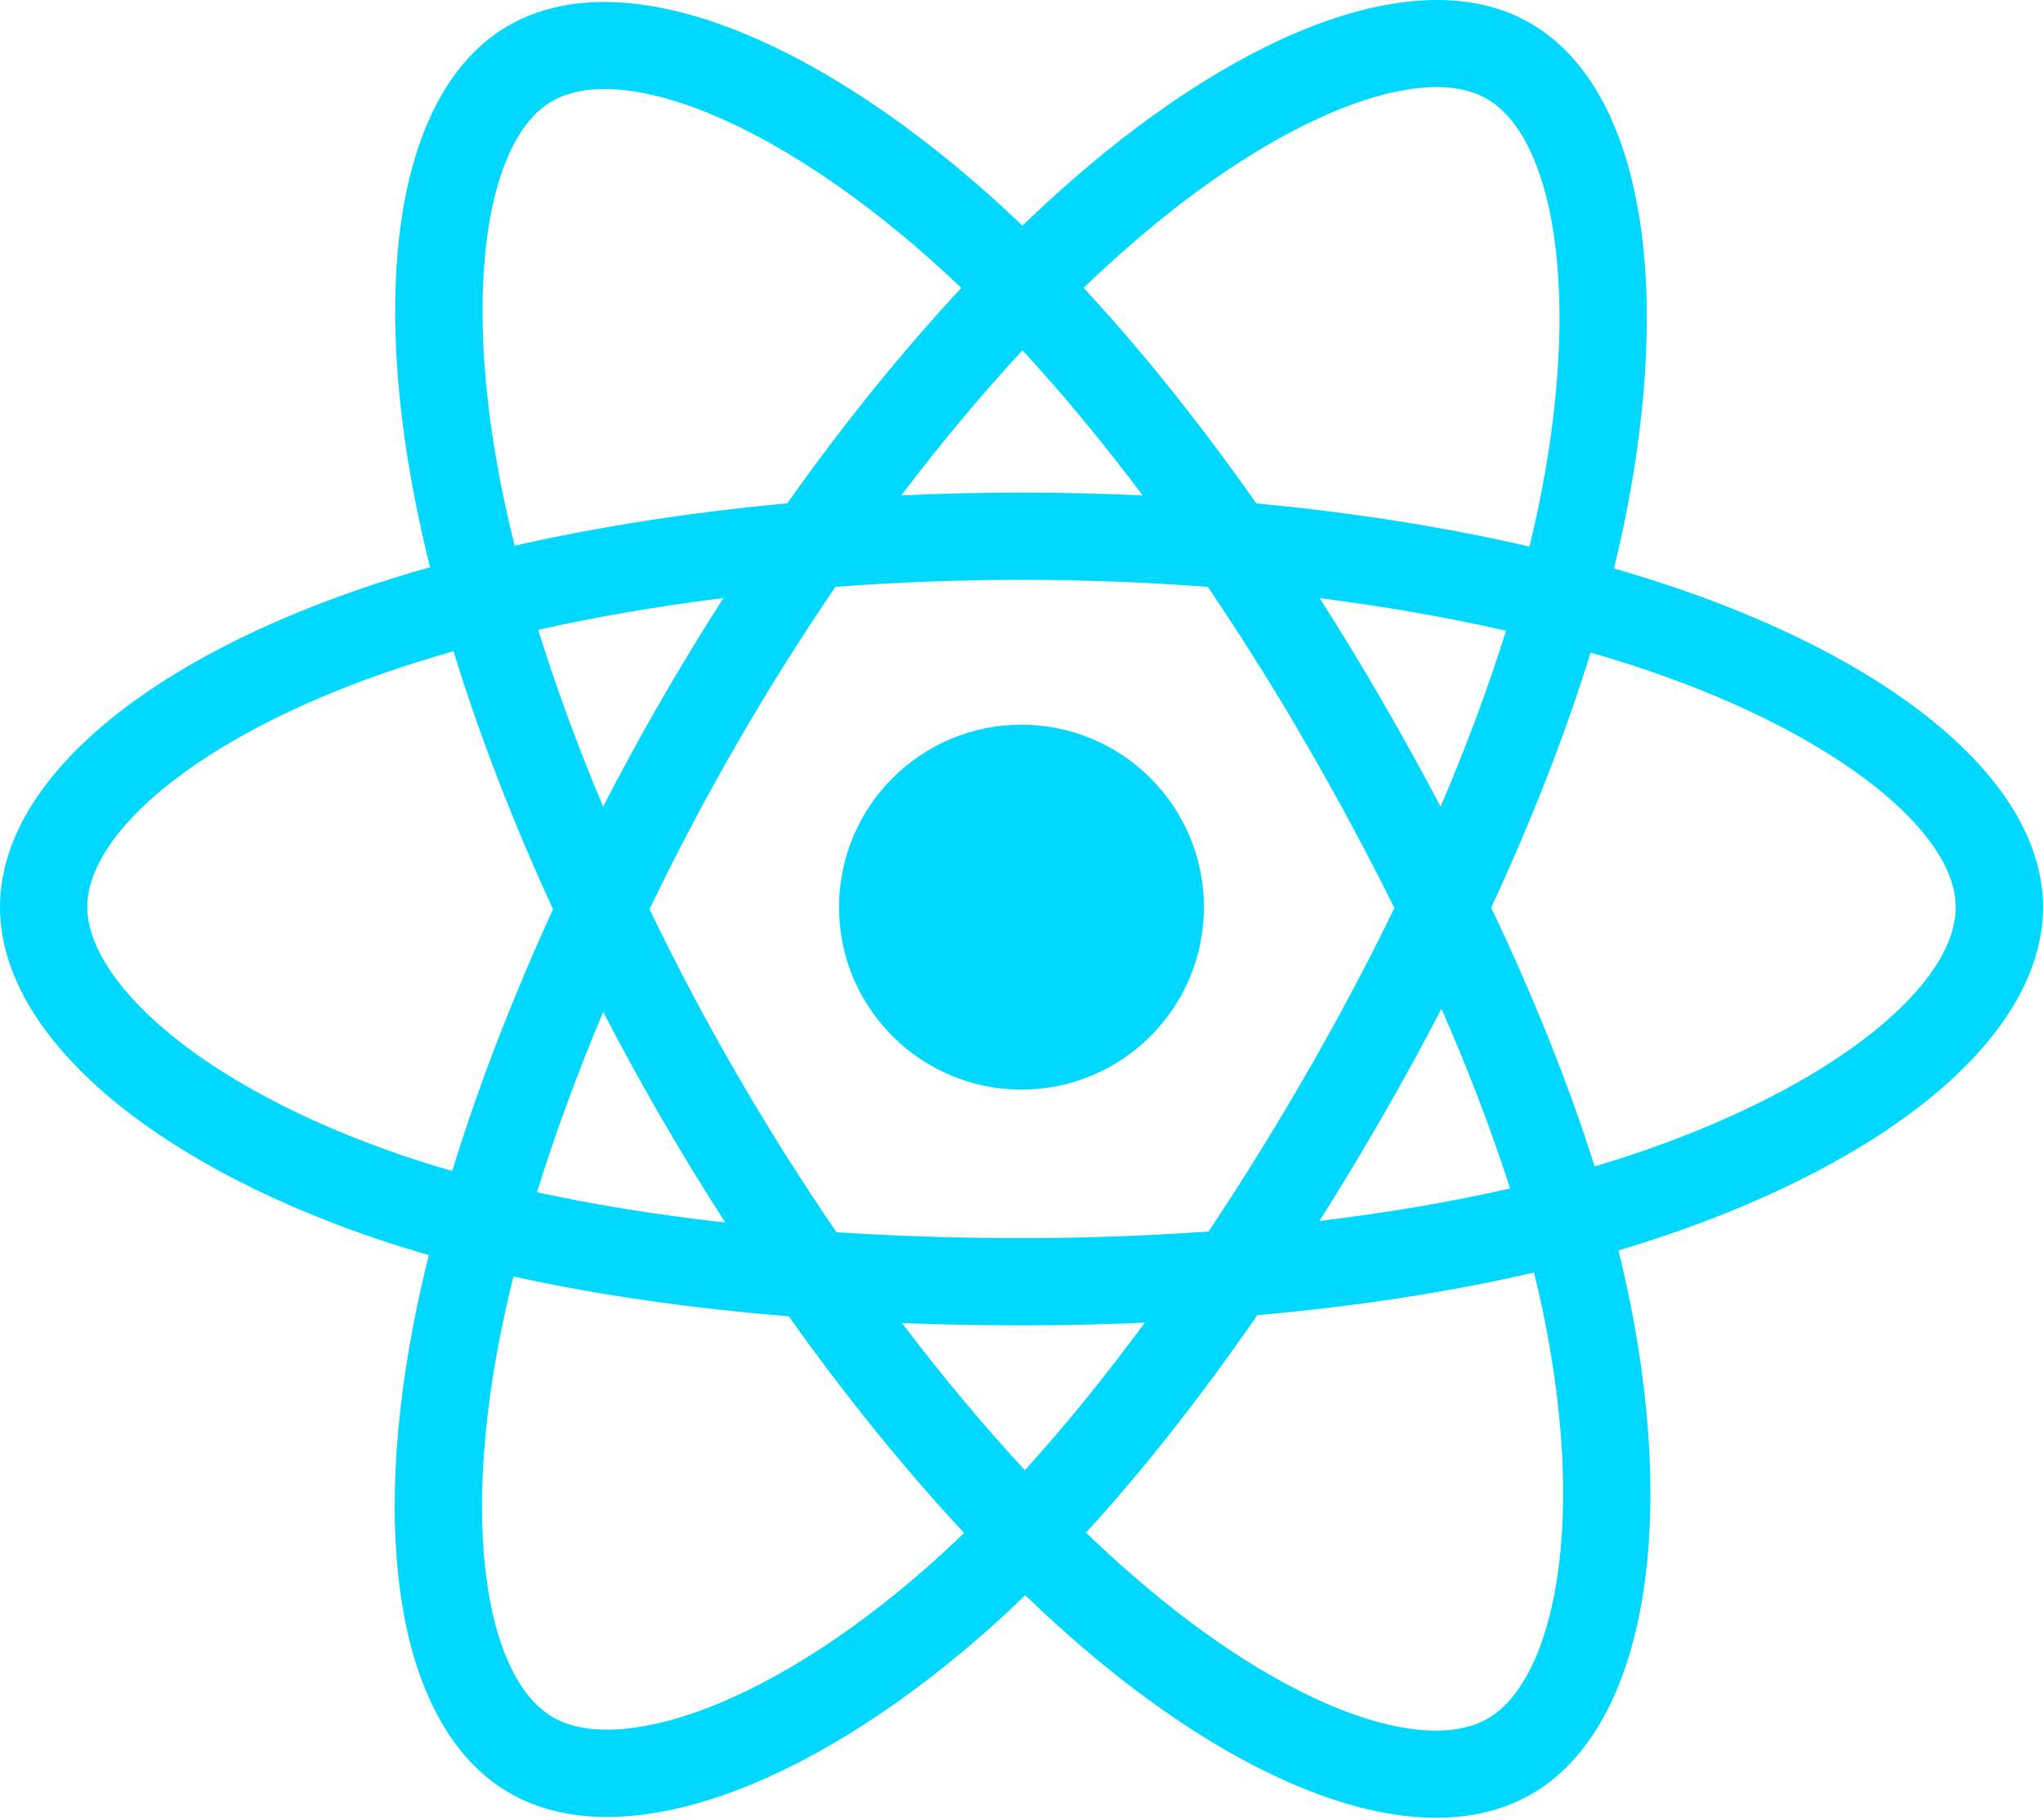
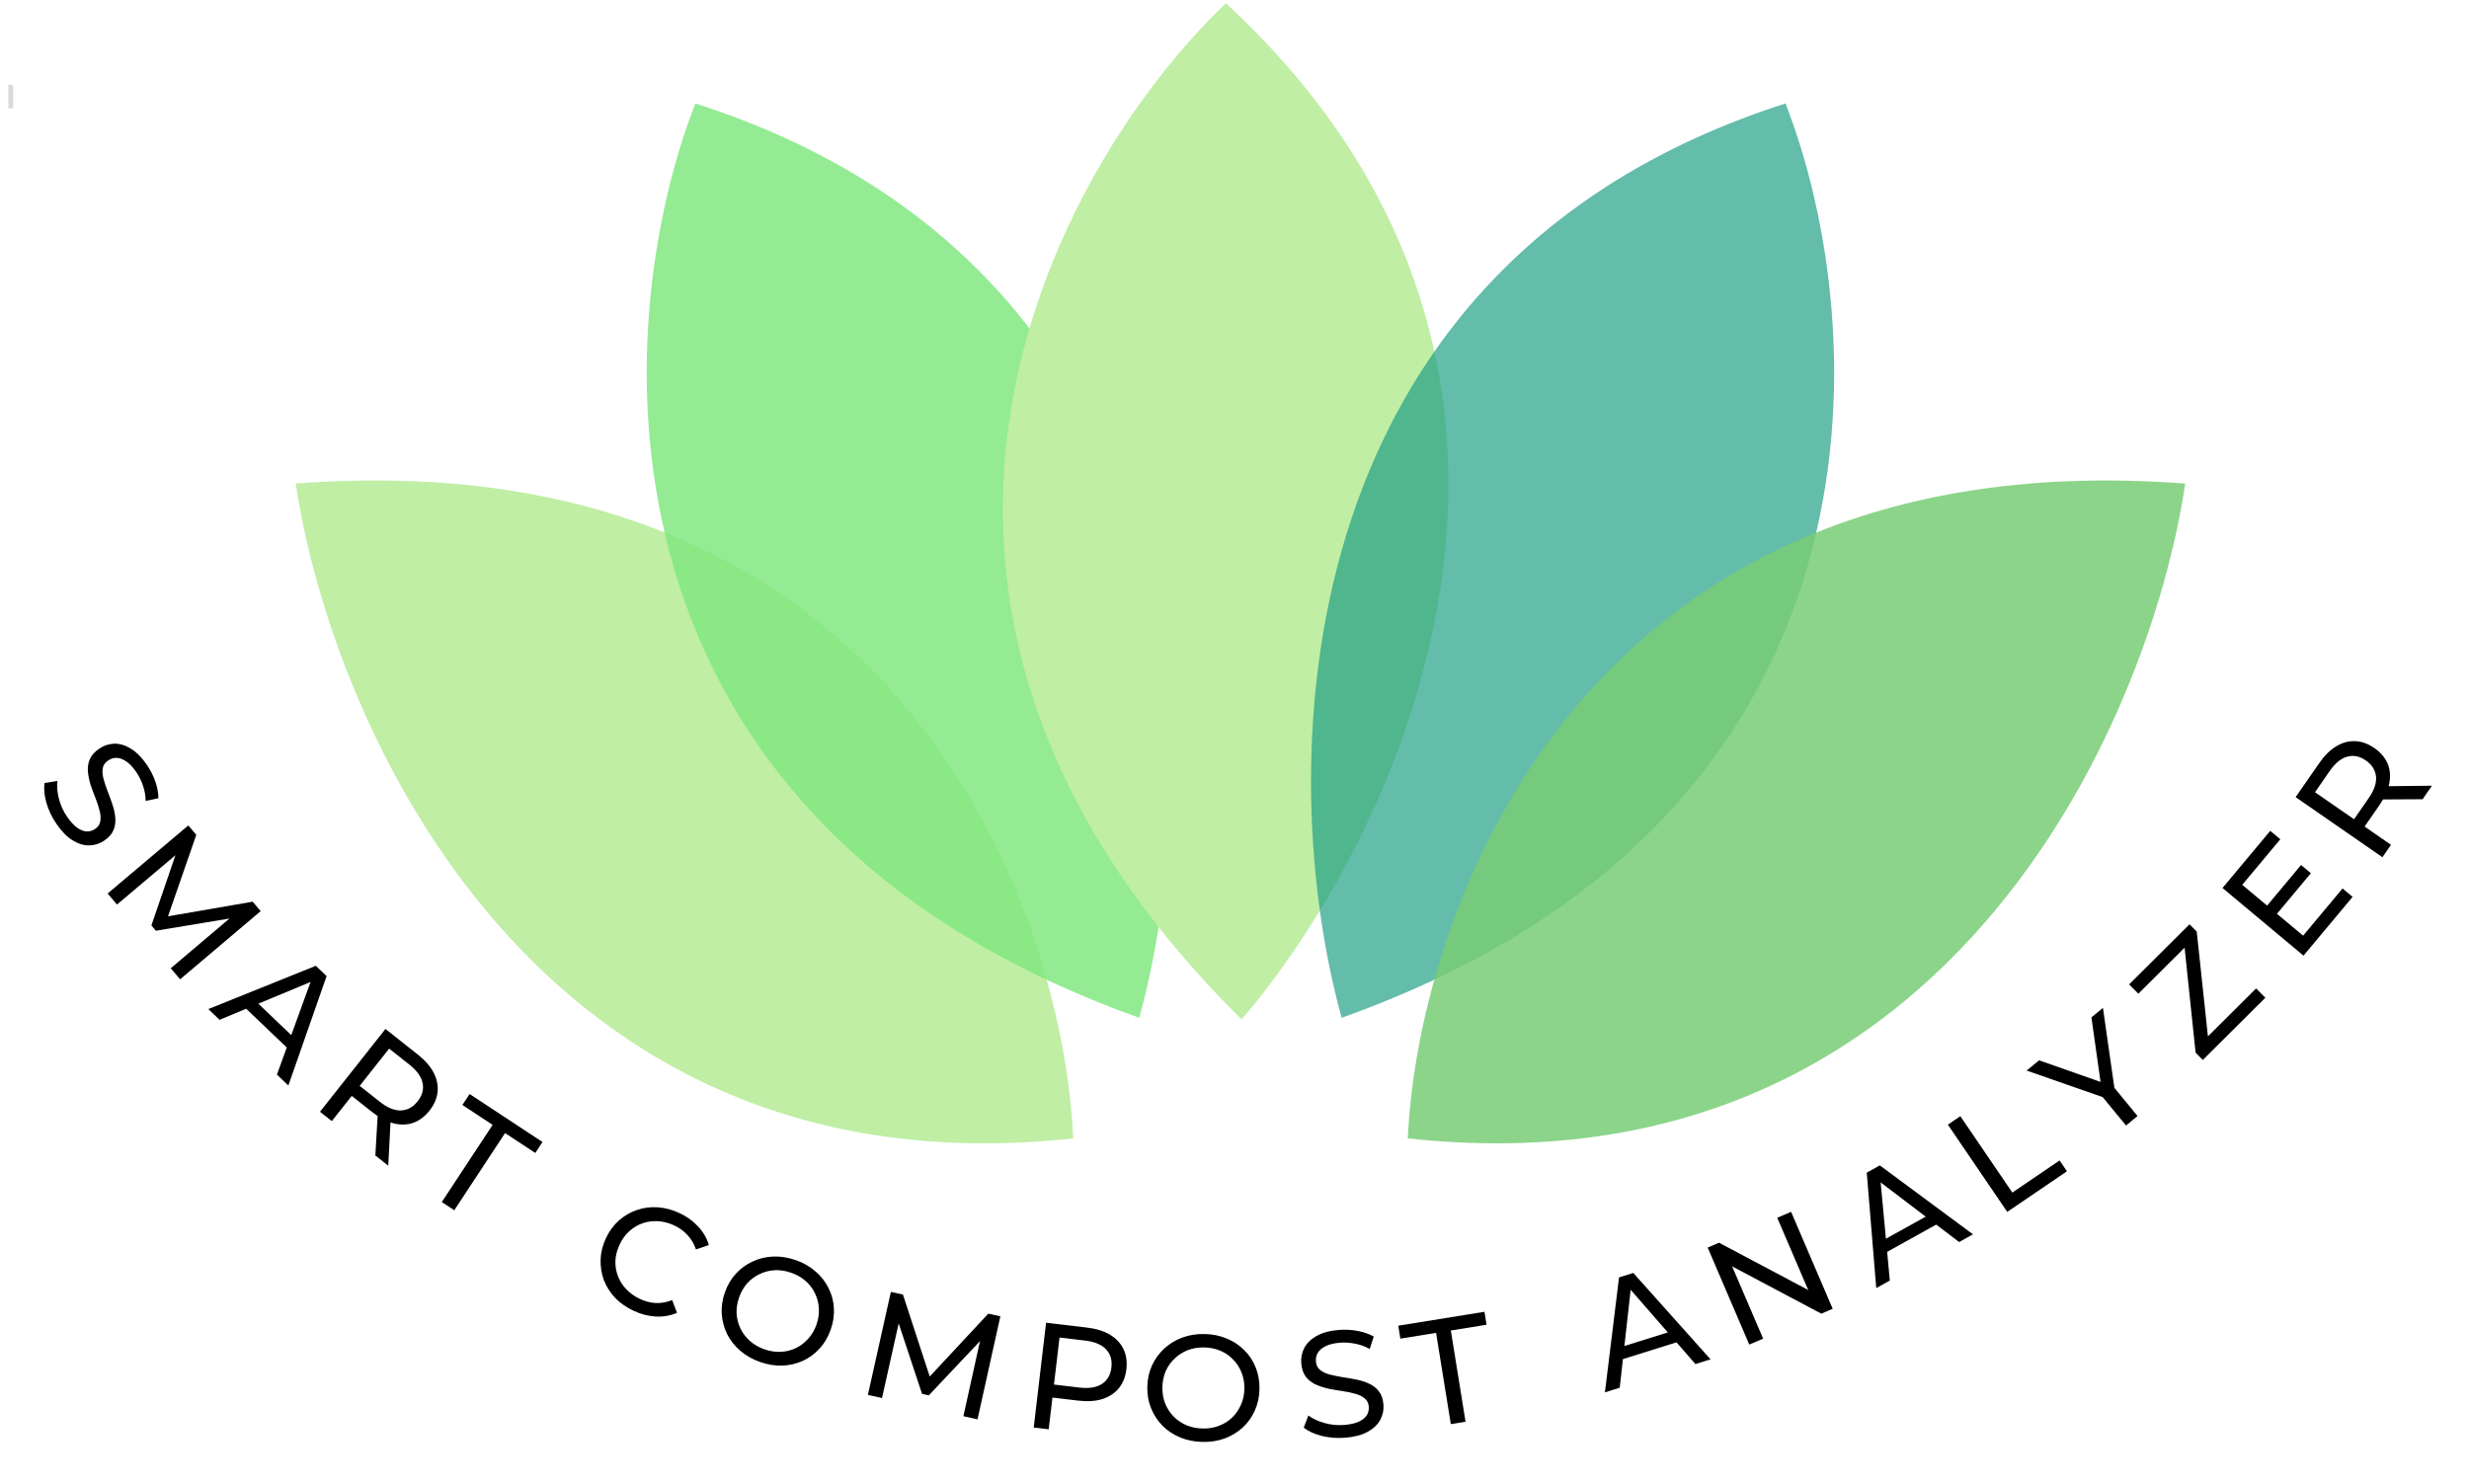
- <svg xmlns="http://www.w3.org/2000/svg" aria-hidden="true" role="img" class="iconify iconify--logos" width="35.93" height="32" preserveAspectRatio="xMidYMid meet" viewBox="0 0 256 228">
-   <path fill="#00D8FF" d="M210.483 73.824a171.49 171.49 0 0 0-8.24-2.597c.465-1.9.893-3.777 1.273-5.621c6.238-30.281 2.16-54.676-11.769-62.708c-13.355-7.7-35.196.329-57.254 19.526a171.23 171.23 0 0 0-6.375 5.848a155.866 155.866 0 0 0-4.241-3.917C100.759 3.829 77.587-4.822 63.673 3.233C50.33 10.957 46.379 33.89 51.995 62.588a170.974 170.974 0 0 0 1.892 8.48c-3.28.932-6.445 1.924-9.474 2.98C17.309 83.498 0 98.307 0 113.668c0 15.865 18.582 31.778 46.812 41.427a145.52 145.52 0 0 0 6.921 2.165a167.467 167.467 0 0 0-2.01 9.138c-5.354 28.2-1.173 50.591 12.134 58.266c13.744 7.926 36.812-.22 59.273-19.855a145.567 145.567 0 0 0 5.342-4.923a168.064 168.064 0 0 0 6.92 6.314c21.758 18.722 43.246 26.282 56.54 18.586c13.731-7.949 18.194-32.003 12.4-61.268a145.016 145.016 0 0 0-1.535-6.842c1.62-.48 3.21-.974 4.76-1.488c29.348-9.723 48.443-25.443 48.443-41.52c0-15.417-17.868-30.326-45.517-39.844Zm-6.365 70.984c-1.4.463-2.836.91-4.3 1.345c-3.24-10.257-7.612-21.163-12.963-32.432c5.106-11 9.31-21.767 12.459-31.957c2.619.758 5.16 1.557 7.61 2.4c23.69 8.156 38.14 20.213 38.14 29.504c0 9.896-15.606 22.743-40.946 31.14Zm-10.514 20.834c2.562 12.94 2.927 24.64 1.23 33.787c-1.524 8.219-4.59 13.698-8.382 15.893c-8.067 4.67-25.32-1.4-43.927-17.412a156.726 156.726 0 0 1-6.437-5.87c7.214-7.889 14.423-17.06 21.459-27.246c12.376-1.098 24.068-2.894 34.671-5.345a134.17 134.17 0 0 1 1.386 6.193ZM87.276 214.515c-7.882 2.783-14.16 2.863-17.955.675c-8.075-4.657-11.432-22.636-6.853-46.752a156.923 156.923 0 0 1 1.869-8.499c10.486 2.32 22.093 3.988 34.498 4.994c7.084 9.967 14.501 19.128 21.976 27.15a134.668 134.668 0 0 1-4.877 4.492c-9.933 8.682-19.886 14.842-28.658 17.94ZM50.35 144.747c-12.483-4.267-22.792-9.812-29.858-15.863c-6.35-5.437-9.555-10.836-9.555-15.216c0-9.322 13.897-21.212 37.076-29.293c2.813-.98 5.757-1.905 8.812-2.773c3.204 10.42 7.406 21.315 12.477 32.332c-5.137 11.18-9.399 22.249-12.634 32.792a134.718 134.718 0 0 1-6.318-1.979Zm12.378-84.26c-4.811-24.587-1.616-43.134 6.425-47.789c8.564-4.958 27.502 2.111 47.463 19.835a144.318 144.318 0 0 1 3.841 3.545c-7.438 7.987-14.787 17.08-21.808 26.988c-12.04 1.116-23.565 2.908-34.161 5.309a160.342 160.342 0 0 1-1.76-7.887Zm110.427 27.268a347.8 347.8 0 0 0-7.785-12.803c8.168 1.033 15.994 2.404 23.343 4.08c-2.206 7.072-4.956 14.465-8.193 22.045a381.151 381.151 0 0 0-7.365-13.322Zm-45.032-43.861c5.044 5.465 10.096 11.566 15.065 18.186a322.04 322.04 0 0 0-30.257-.006c4.974-6.559 10.069-12.652 15.192-18.18ZM82.802 87.83a323.167 323.167 0 0 0-7.227 13.238c-3.184-7.553-5.909-14.98-8.134-22.152c7.304-1.634 15.093-2.97 23.209-3.984a321.524 321.524 0 0 0-7.848 12.897Zm8.081 65.352c-8.385-.936-16.291-2.203-23.593-3.793c2.26-7.3 5.045-14.885 8.298-22.6a321.187 321.187 0 0 0 7.257 13.246c2.594 4.48 5.28 8.868 8.038 13.147Zm37.542 31.03c-5.184-5.592-10.354-11.779-15.403-18.433c4.902.192 9.899.29 14.978.29c5.218 0 10.376-.117 15.453-.343c-4.985 6.774-10.018 12.97-15.028 18.486Zm52.198-57.817c3.422 7.8 6.306 15.345 8.596 22.52c-7.422 1.694-15.436 3.058-23.88 4.071a382.417 382.417 0 0 0 7.859-13.026a347.403 347.403 0 0 0 7.425-13.565Zm-16.898 8.101a358.557 358.557 0 0 1-12.281 19.815a329.4 329.4 0 0 1-23.444.823c-7.967 0-15.716-.248-23.178-.732a310.202 310.202 0 0 1-12.513-19.846h.001a307.41 307.41 0 0 1-10.923-20.627a310.278 310.278 0 0 1 10.89-20.637l-.001.001a307.318 307.318 0 0 1 12.413-19.761c7.613-.576 15.42-.876 23.31-.876H128c7.926 0 15.743.303 23.354.883a329.357 329.357 0 0 1 12.335 19.695a358.489 358.489 0 0 1 11.036 20.54a329.472 329.472 0 0 1-11 20.722Zm22.56-122.124c8.572 4.944 11.906 24.881 6.52 51.026c-.344 1.668-.73 3.367-1.15 5.09c-10.622-2.452-22.155-4.275-34.23-5.408c-7.034-10.017-14.323-19.124-21.64-27.008a160.789 160.789 0 0 1 5.888-5.4c18.9-16.447 36.564-22.941 44.612-18.3ZM128 90.808c12.625 0 22.86 10.235 22.86 22.86s-10.235 22.86-22.86 22.86s-22.86-10.235-22.86-22.86s10.235-22.86 22.86-22.86Z" />
+ <svg xmlns="http://www.w3.org/2000/svg" width="524" height="315" viewBox="0 0 524 315" fill="none">
+   <rect x="1.775" y="18" width="1" height="5" fill="#D9D9D9" />
+   <path d="M62.775 102.655C70.442 154.155 114.175 254.055 227.775 241.655C225.442 191.322 189.175 93.055 62.775 102.655Z" fill="#BFEEA4" />
+   <path d="M241.777 216.059C255.72 165.893 256.4 56.842 147.578 21.964C129.237 68.895 122.4 173.417 241.777 216.059Z" fill="#82E780" fill-opacity="0.85" />
+   <path d="M263.519 216.412C297.357 176.839 344.061 78.293 260.174 0.693C223.718 35.475 173.348 127.315 263.519 216.412Z" fill="#BFEEA4" />
+   <path d="M284.741 216.059C270.798 165.893 270.117 56.842 378.939 21.964C397.28 68.895 404.118 173.417 284.741 216.059Z" fill="#199C82" fill-opacity="0.67" />
+   <path d="M463.775 102.655C456.108 154.155 412.375 254.055 298.775 241.655C301.108 191.322 337.375 93.055 463.775 102.655Z" fill="#78CD76" fill-opacity="0.85" />
+   <path d="M11.977 174.886C11.012 173.478 10.301 171.987 9.844 170.413C9.403 168.826 9.273 167.429 9.454 166.219L12.182 165.785C12.048 166.911 12.152 168.159 12.495 169.527C12.838 170.896 13.413 172.169 14.221 173.349C14.956 174.422 15.676 175.209 16.381 175.709C17.085 176.209 17.757 176.473 18.397 176.5C19.054 176.516 19.655 176.337 20.201 175.963C20.834 175.529 21.2 174.968 21.298 174.28C21.408 173.61 21.348 172.863 21.119 172.037C20.919 171.217 20.636 170.351 20.269 169.438C19.903 168.526 19.557 167.586 19.231 166.62C18.935 165.659 18.742 164.718 18.654 163.796C18.578 162.891 18.709 162.026 19.047 161.199C19.404 160.36 20.075 159.603 21.06 158.928C22.011 158.277 23.051 157.927 24.18 157.877C25.339 157.833 26.512 158.167 27.699 158.88C28.915 159.598 30.078 160.767 31.187 162.386C31.922 163.46 32.511 164.621 32.953 165.87C33.394 167.119 33.616 168.312 33.619 169.448L30.91 170.023C30.895 168.87 30.701 167.774 30.327 166.738C29.971 165.689 29.509 164.751 28.943 163.924C28.231 162.885 27.515 162.122 26.793 161.634C26.07 161.146 25.381 160.894 24.724 160.879C24.079 160.881 23.484 161.069 22.938 161.443C22.287 161.889 21.906 162.447 21.796 163.117C21.698 163.805 21.758 164.552 21.976 165.36C22.205 166.186 22.494 167.061 22.843 167.986C23.209 168.898 23.549 169.829 23.863 170.778C24.189 171.744 24.39 172.679 24.467 173.584C24.555 174.506 24.43 175.38 24.091 176.207C23.753 177.034 23.099 177.778 22.131 178.442C21.198 179.08 20.152 179.422 18.993 179.466C17.852 179.498 16.667 179.146 15.438 178.41C14.24 177.68 13.086 176.505 11.977 174.886Z" fill="black" />
+   <path d="M22.848 189.673L39.966 175.225L41.659 177.231L35.203 195.827L34.295 194.752L53.63 191.414L55.322 193.419L38.225 207.891L36.243 205.544L49.648 194.188L50.123 194.751L33.08 197.578L32.13 196.453L37.739 180.078L38.255 180.689L24.83 192.021L22.848 189.673Z" fill="black" />
+   <path d="M44.217 214.211L67.025 205.022L69.315 207.21L61.2 230.436L58.771 228.115L66.458 206.959L67.383 207.843L46.6 216.488L44.217 214.211ZM51.209 213.146L53.602 211.892L62.718 220.601L61.621 223.093L51.209 213.146Z" fill="black" />
+   <path d="M67.913 236.006L81.804 218.433L88.658 223.851C90.197 225.068 91.319 226.349 92.023 227.695C92.728 229.04 93.009 230.404 92.867 231.788C92.725 233.171 92.151 234.499 91.146 235.771C90.14 237.043 88.981 237.908 87.667 238.365C86.367 238.806 84.981 238.839 83.51 238.464C82.038 238.09 80.533 237.294 78.993 236.076L73.521 231.75L75.563 231.489L70.423 237.99L67.913 236.006ZM79.661 245.293L80.234 235.385L82.92 237.508L82.398 247.456L79.661 245.293ZM75.365 231.74L75.207 229.617L80.605 233.883C82.211 235.153 83.696 235.769 85.058 235.731C86.451 235.69 87.643 235.042 88.635 233.787C89.628 232.531 89.977 231.23 89.682 229.882C89.404 228.548 88.462 227.246 86.856 225.976L81.459 221.709L83.581 221.347L75.365 231.74Z" fill="black" />
+   <path d="M93.763 255.177L104.548 238.792L98.133 234.569L99.664 232.244L115.14 242.431L113.609 244.756L107.194 240.533L96.409 256.919L93.763 255.177Z" fill="black" />
+   <path d="M134.449 278.246C132.904 277.521 131.593 276.598 130.516 275.48C129.467 274.351 128.677 273.096 128.147 271.716C127.646 270.325 127.419 268.875 127.468 267.366C127.517 265.857 127.895 264.349 128.603 262.843C129.31 261.337 130.229 260.084 131.359 259.082C132.489 258.081 133.755 257.344 135.156 256.871C136.566 256.378 138.035 256.185 139.565 256.29C141.123 256.386 142.674 256.796 144.219 257.522C145.783 258.257 147.095 259.203 148.154 260.36C149.241 261.507 150.003 262.82 150.44 264.298L147.701 265.238C147.309 264.065 146.721 263.058 145.937 262.218C145.162 261.359 144.225 260.671 143.124 260.154C141.985 259.619 140.832 259.313 139.666 259.237C138.519 259.169 137.425 259.316 136.384 259.675C135.343 260.035 134.393 260.602 133.534 261.377C132.703 262.142 132.025 263.084 131.499 264.204C130.973 265.324 130.676 266.457 130.609 267.604C130.57 268.741 130.744 269.824 131.132 270.855C131.52 271.886 132.106 272.821 132.89 273.661C133.694 274.509 134.665 275.201 135.804 275.737C136.905 276.254 138.029 276.546 139.175 276.613C140.331 276.661 141.491 276.451 142.653 275.984L143.678 278.693C142.262 279.3 140.76 279.561 139.174 279.476C137.607 279.4 136.032 278.99 134.449 278.246Z" fill="black" />
+   <path d="M161.332 289.134C159.72 288.573 158.314 287.778 157.114 286.75C155.933 285.728 155.008 284.559 154.338 283.241C153.675 281.903 153.289 280.481 153.181 278.975C153.074 277.469 153.29 275.94 153.831 274.389C154.371 272.838 155.152 271.506 156.172 270.393C157.192 269.28 158.375 268.415 159.719 267.799C161.07 267.163 162.525 266.812 164.085 266.745C165.644 266.679 167.24 266.93 168.872 267.499C170.483 268.06 171.869 268.848 173.029 269.862C174.217 270.864 175.142 272.033 175.805 273.371C176.496 274.696 176.885 276.108 176.972 277.607C177.08 279.113 176.86 280.652 176.313 282.223C175.765 283.795 174.981 285.137 173.961 286.25C172.96 287.369 171.775 288.244 170.403 288.873C169.059 289.489 167.607 289.83 166.048 289.897C164.515 289.95 162.944 289.696 161.332 289.134ZM162.269 286.445C163.438 286.852 164.586 287.026 165.713 286.967C166.861 286.916 167.924 286.653 168.901 286.181C169.907 285.695 170.783 285.029 171.529 284.182C172.297 283.343 172.884 282.339 173.291 281.17C173.698 280.002 173.862 278.85 173.783 277.716C173.724 276.588 173.448 275.532 172.956 274.547C172.49 273.549 171.824 272.673 170.957 271.919C170.11 271.172 169.103 270.595 167.934 270.188C166.746 269.774 165.578 269.593 164.43 269.644C163.303 269.703 162.236 269.976 161.231 270.461C160.233 270.927 159.35 271.579 158.583 272.419C157.837 273.266 157.259 274.273 156.852 275.442C156.445 276.61 156.271 277.758 156.33 278.886C156.409 280.02 156.691 281.09 157.177 282.095C157.67 283.08 158.339 283.946 159.186 284.693C160.053 285.447 161.081 286.031 162.269 286.445Z" fill="black" />
+   <path d="M184.193 296.111L189.072 274.249L191.633 274.82L197.752 293.531L196.378 293.224L209.747 278.863L212.308 279.435L207.46 301.304L204.462 300.635L208.257 283.481L208.976 283.642L197.122 296.21L195.685 295.889L190.237 279.46L191.017 279.634L187.191 296.78L184.193 296.111Z" fill="black" />
+   <path d="M219.387 303.045L222.011 280.799L230.687 281.823C232.636 282.053 234.263 282.556 235.568 283.333C236.872 284.11 237.827 285.125 238.431 286.378C239.035 287.63 239.242 289.062 239.052 290.672C238.862 292.282 238.327 293.626 237.448 294.704C236.572 295.76 235.408 296.525 233.955 296.998C232.506 297.45 230.806 297.561 228.857 297.331L221.929 296.514L223.536 295.189L222.565 303.42L219.387 303.045ZM223.498 295.507L222.256 293.749L229.088 294.555C231.122 294.795 232.709 294.542 233.85 293.796C235.012 293.052 235.686 291.886 235.874 290.297C236.061 288.708 235.677 287.417 234.72 286.423C233.784 285.432 232.3 284.816 230.266 284.576L223.433 283.77L225.051 282.35L223.498 295.507Z" fill="black" />
+   <path d="M255.216 306.099C253.51 306.067 251.926 305.749 250.465 305.146C249.025 304.543 247.782 303.719 246.735 302.675C245.688 301.61 244.879 300.379 244.307 298.981C243.736 297.584 243.466 296.064 243.496 294.421C243.527 292.779 243.854 291.27 244.477 289.895C245.101 288.52 245.955 287.33 247.041 286.326C248.127 285.301 249.4 284.514 250.862 283.965C252.323 283.417 253.917 283.159 255.645 283.191C257.351 283.223 258.914 283.54 260.332 284.143C261.772 284.725 263.015 285.548 264.062 286.613C265.131 287.657 265.94 288.878 266.49 290.275C267.061 291.673 267.331 293.203 267.3 294.867C267.269 296.531 266.942 298.05 266.319 299.426C265.717 300.801 264.862 302.001 263.755 303.026C262.669 304.03 261.396 304.806 259.935 305.355C258.495 305.883 256.922 306.131 255.216 306.099ZM255.269 303.251C256.506 303.275 257.651 303.083 258.705 302.676C259.779 302.269 260.707 301.689 261.49 300.935C262.294 300.161 262.919 299.255 263.365 298.218C263.832 297.181 264.078 296.044 264.101 294.807C264.124 293.57 263.921 292.425 263.493 291.371C263.086 290.318 262.495 289.4 261.72 288.618C260.967 287.814 260.061 287.189 259.003 286.742C257.966 286.296 256.829 286.062 255.592 286.038C254.333 286.015 253.167 286.206 252.092 286.613C251.039 287.02 250.11 287.611 249.307 288.385C248.503 289.138 247.867 290.033 247.4 291.07C246.954 292.107 246.719 293.244 246.696 294.481C246.673 295.718 246.865 296.864 247.272 297.917C247.7 298.97 248.301 299.899 249.076 300.703C249.851 301.486 250.757 302.1 251.794 302.546C252.852 302.993 254.011 303.228 255.269 303.251Z" fill="black" />
+   <path d="M285.465 305.204C283.764 305.338 282.117 305.21 280.524 304.822C278.93 304.412 277.654 303.827 276.695 303.068L277.68 300.487C278.589 301.164 279.723 301.696 281.08 302.082C282.437 302.468 283.827 302.604 285.252 302.493C286.55 302.391 287.591 302.159 288.376 301.798C289.161 301.437 289.724 300.986 290.067 300.446C290.408 299.884 290.553 299.274 290.501 298.614C290.441 297.849 290.137 297.252 289.59 296.824C289.064 296.394 288.387 296.073 287.557 295.86C286.746 295.624 285.854 295.437 284.881 295.3C283.907 295.162 282.92 294.993 281.92 294.794C280.94 294.571 280.028 294.268 279.185 293.885C278.363 293.5 277.678 292.955 277.13 292.249C276.581 291.521 276.26 290.562 276.166 289.371C276.076 288.223 276.291 287.147 276.812 286.143C277.352 285.116 278.227 284.266 279.436 283.594C280.666 282.898 282.259 282.473 284.215 282.32C285.513 282.218 286.813 282.287 288.116 282.528C289.418 282.768 290.563 283.17 291.549 283.735L290.696 286.369C289.689 285.807 288.643 285.429 287.558 285.235C286.471 285.021 285.428 284.953 284.428 285.032C283.173 285.13 282.154 285.371 281.371 285.753C280.588 286.135 280.026 286.607 279.685 287.169C279.365 287.729 279.231 288.339 279.283 288.998C279.344 289.785 279.638 290.393 280.164 290.823C280.711 291.251 281.389 291.572 282.198 291.787C283.028 292 283.93 292.186 284.906 292.345C285.879 292.482 286.856 292.652 287.834 292.853C288.834 293.053 289.745 293.345 290.567 293.73C291.411 294.113 292.106 294.658 292.654 295.364C293.201 296.07 293.521 297.008 293.613 298.178C293.701 299.305 293.475 300.382 292.935 301.408C292.394 302.414 291.497 303.265 290.247 303.963C289.016 304.637 287.422 305.051 285.465 305.204Z" fill="black" />
+   <path d="M307.909 302.314L304.783 282.948L297.202 284.172L296.758 281.423L315.049 278.471L315.493 281.22L307.911 282.443L311.036 301.809L307.909 302.314Z" fill="black" />
+   <path d="M340.613 295.575L343.612 271.169L346.635 270.224L363.031 288.567L359.824 289.57L345.032 272.602L346.254 272.22L343.759 294.592L340.613 295.575ZM343.065 288.941L343.126 286.24L355.16 282.478L356.809 284.645L343.065 288.941Z" fill="black" />
+   <path d="M371.251 285.43L362.423 264.843L364.834 263.809L385.703 274.88L384.438 275.423L377.187 258.512L380.128 257.251L388.956 277.838L386.544 278.872L365.676 267.8L366.94 267.258L374.192 284.169L371.251 285.43Z" fill="black" />
+   <path d="M398.199 273.439L396.185 248.932L398.954 247.393L418.73 262.03L415.793 263.662L397.867 250.048L398.985 249.426L401.08 271.838L398.199 273.439ZM399.255 266.446L398.767 263.788L409.787 257.664L411.842 259.451L399.255 266.446Z" fill="black" />
+   <path d="M426.001 257.266L413.401 238.747L416.046 236.946L427.081 253.164L437.108 246.342L438.674 248.644L426.001 257.266Z" fill="black" />
+   <path d="M451.209 238.926L445.765 232.299L447.593 233.365L430.117 227.263L432.762 225.09L447.488 230.262L446.054 231.441L443.865 215.97L446.313 213.959L448.929 232.268L448.213 230.288L453.657 236.915L451.209 238.926Z" fill="black" />
+   <path d="M467.509 225.008L465.974 223.465L463.475 199.587L464.605 200.223L453.831 210.945L451.867 208.972L464.682 196.219L466.217 197.761L468.762 221.594L467.609 220.98L478.814 209.829L480.778 211.803L467.509 225.008Z" fill="black" />
+   <path d="M480.97 192.466L488.356 183.625L490.443 185.368L483.058 194.21L480.97 192.466ZM488.793 198.625L497.163 188.605L499.299 190.39L488.878 202.866L471.687 188.505L481.821 176.373L483.957 178.158L475.875 187.834L488.793 198.625Z" fill="black" />
+   <path d="M505.624 181.973L487.209 169.22L492.183 162.039C493.3 160.425 494.508 159.224 495.806 158.437C497.104 157.649 498.448 157.282 499.838 157.336C501.227 157.39 502.589 157.879 503.922 158.802C505.255 159.725 506.191 160.828 506.73 162.109C507.252 163.379 507.373 164.76 507.092 166.252C506.811 167.745 506.112 169.297 504.995 170.911L501.023 176.646L500.633 174.624L507.446 179.343L505.624 181.973ZM514.151 169.662L504.226 169.717L506.175 166.902L516.136 166.794L514.151 169.662ZM500.896 174.806L498.787 175.097L502.704 169.441C503.87 167.758 504.391 166.237 504.267 164.88C504.137 163.493 503.415 162.344 502.1 161.433C500.784 160.522 499.464 160.256 498.137 160.635C496.823 160.996 495.583 162.019 494.417 163.702L490.5 169.359L490.004 167.264L500.896 174.806Z" fill="black" />
</svg>
